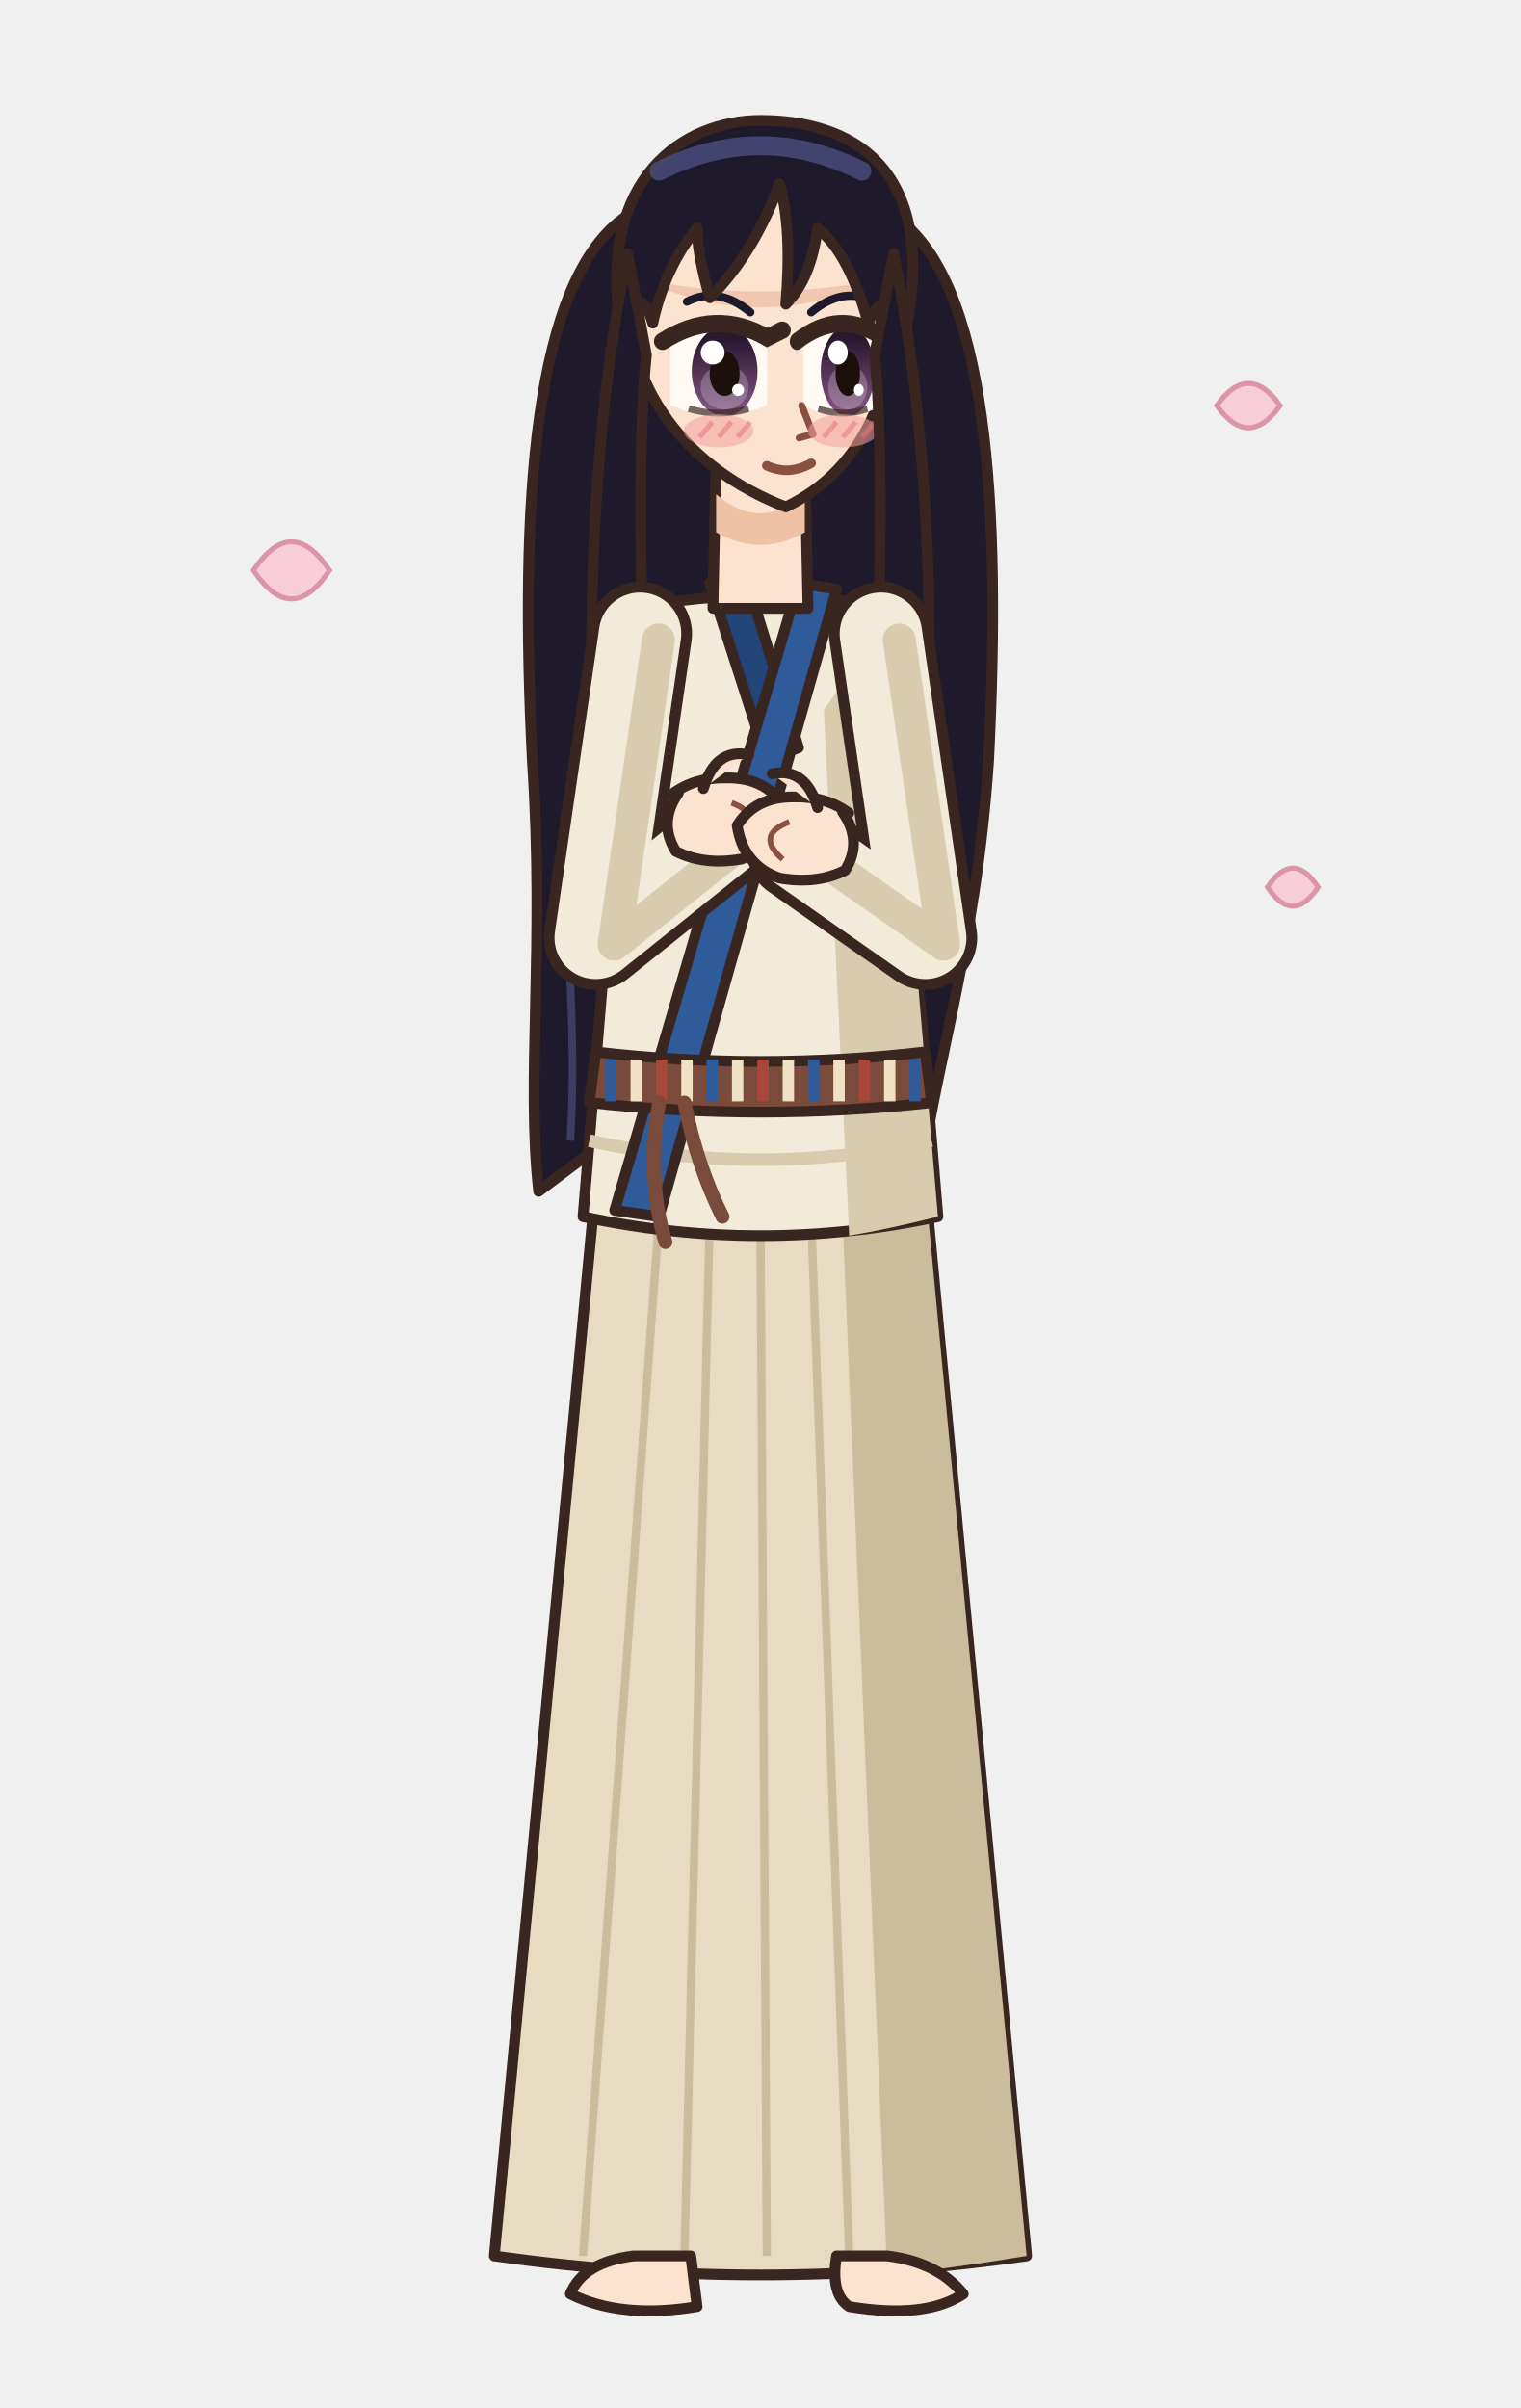
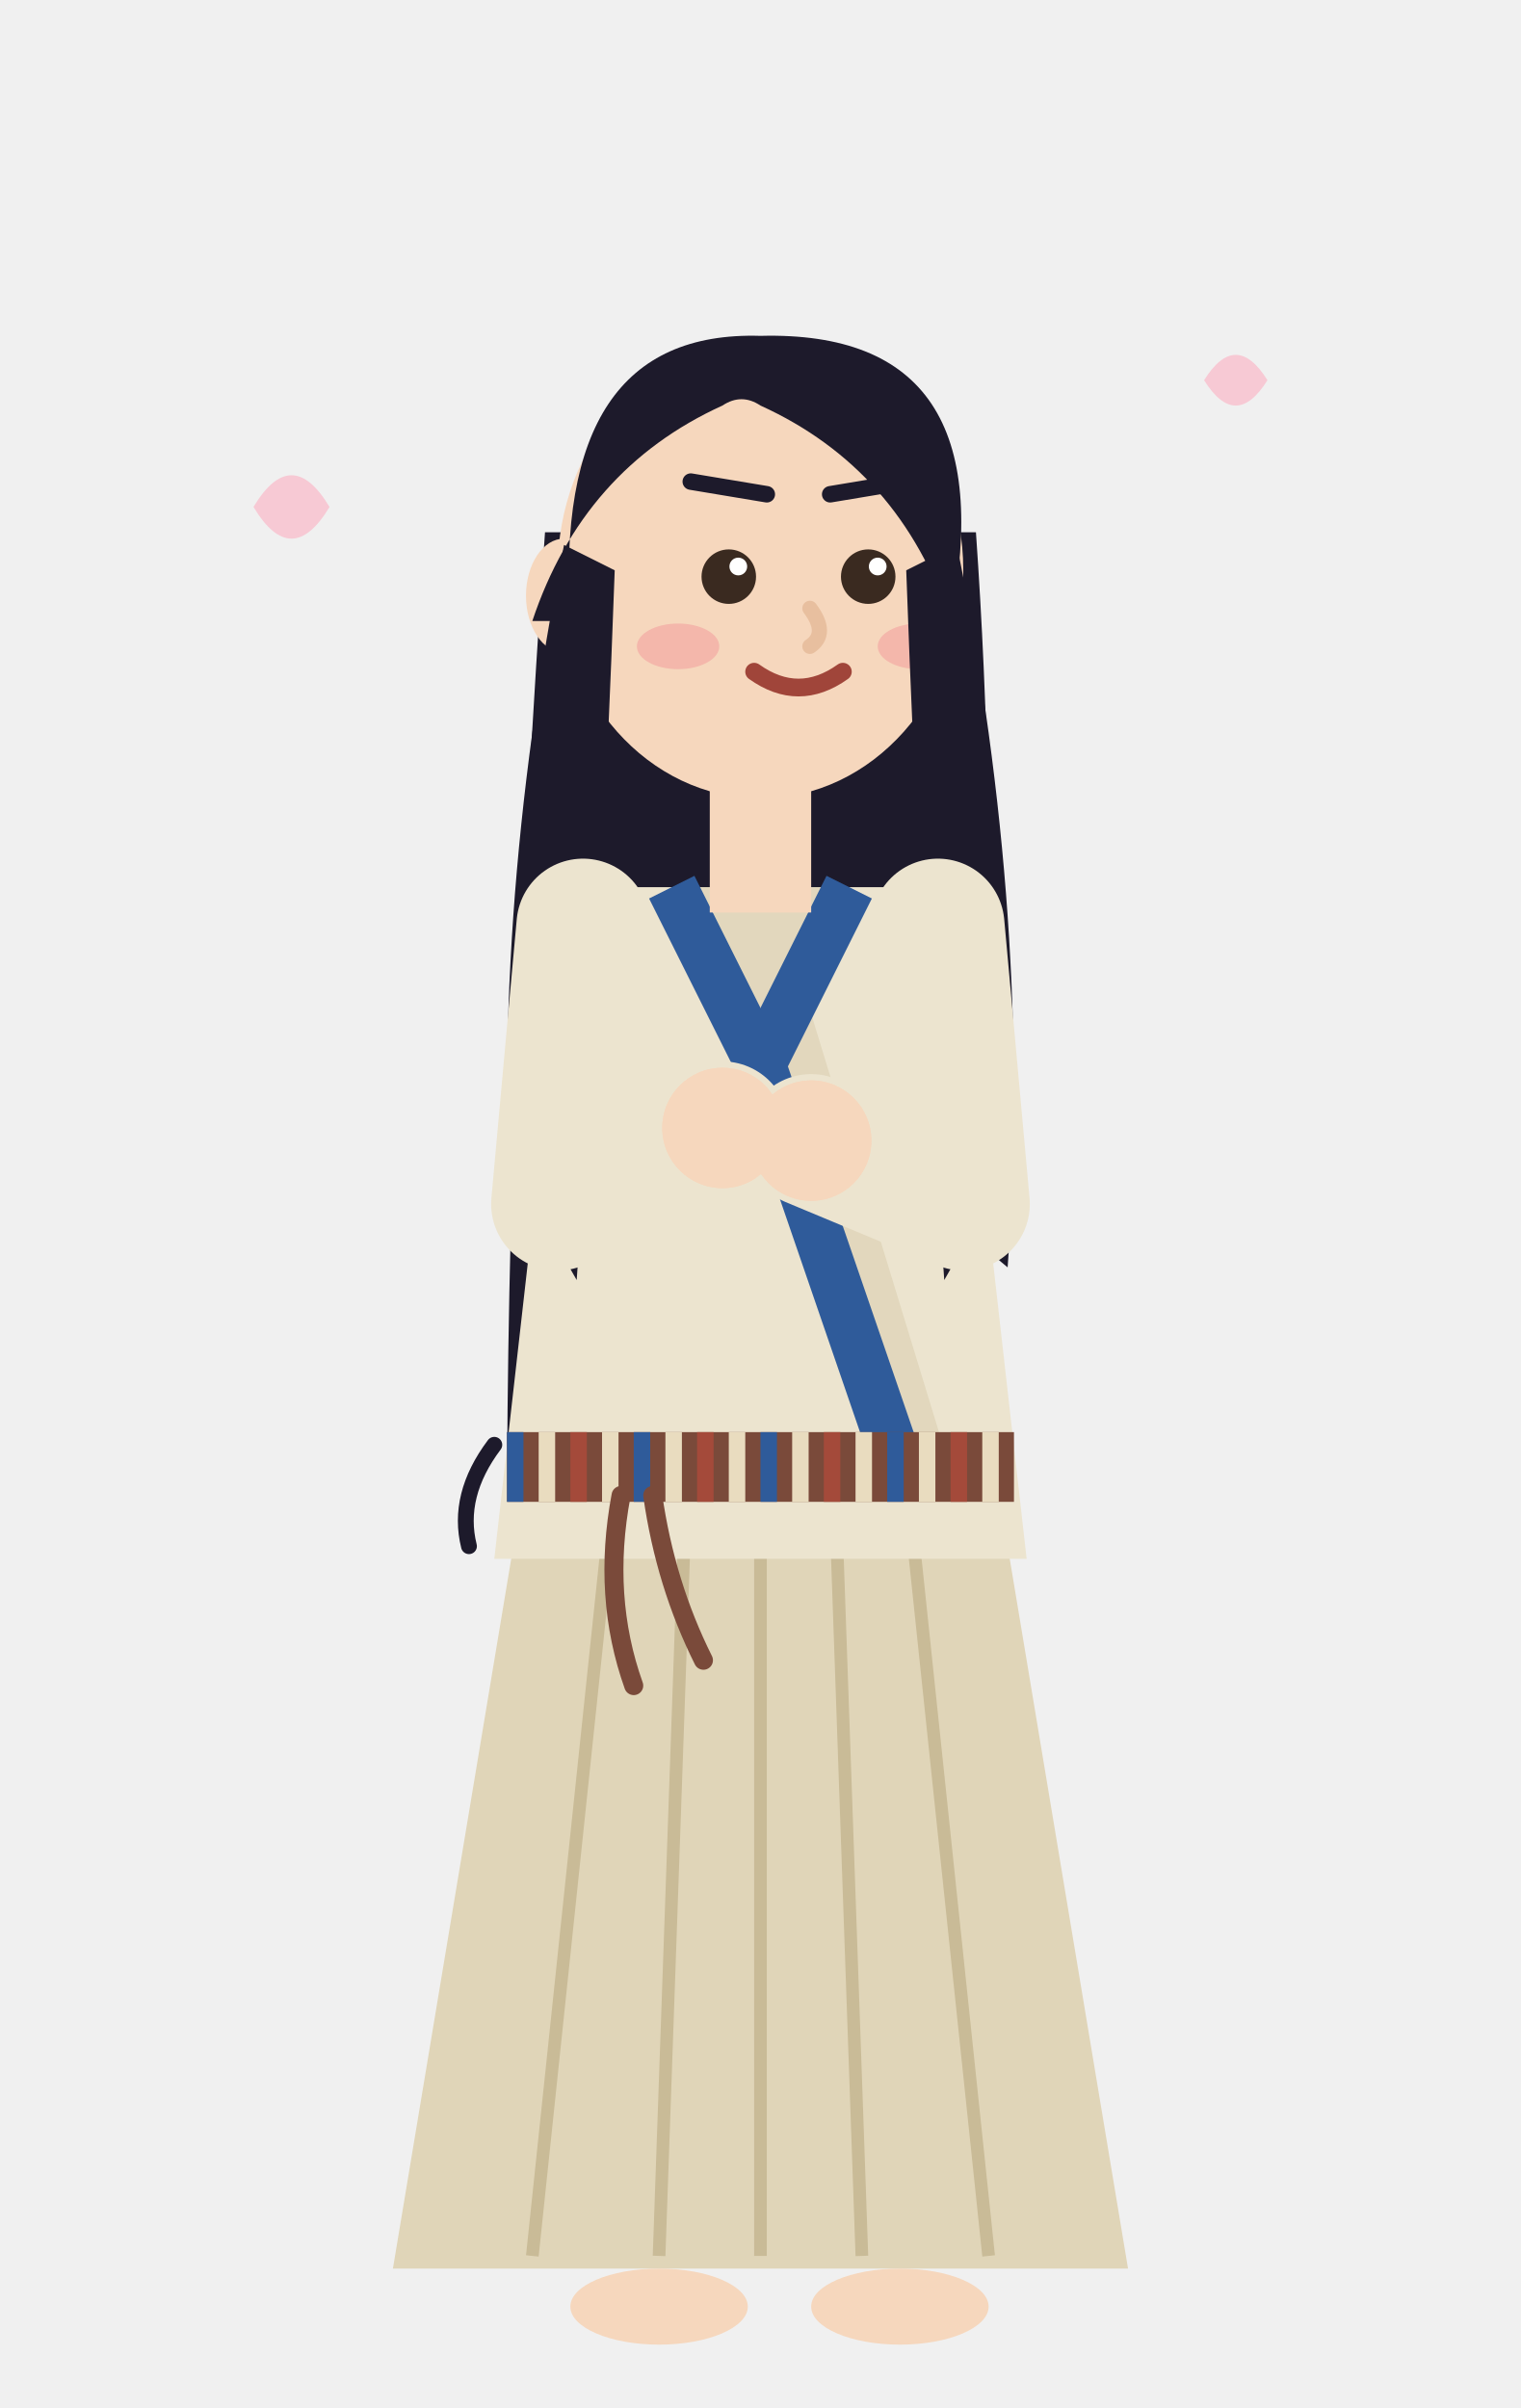
<svg xmlns="http://www.w3.org/2000/svg" width="240" height="380" viewBox="0 -20 240 380">
-   <defs>
-     <linearGradient id="iris" x1="0" y1="0" x2="0" y2="1">
-       <stop offset=".15" stop-color="#2a1830" />
-       <stop offset="1" stop-color="#8a5a8a" />
-     </linearGradient>
-   </defs>
-   <path d="M99 14 C84 24 82 60 84 100 C86 130 83 150 85 168 L93 162 L99 170 L107 163 L115 171 L123 163 L131 170 L137 162 L145 168 C147 150 154 130 156 100 C158 60 156 24 141 14 Z" fill="#1e1a2c" stroke="#3a2620" stroke-width="1.7" stroke-linejoin="round" stroke-linecap="round" />
-   <path d="M89 120 q2 24 1 40 M141 120 q-1 24 -1 40" stroke="#4a4a7a" stroke-width="1.2" fill="none" opacity=".7" />
-   <path d="M96 146 L144 146 L162 336 Q120 342 78 336 Z" fill="#e7dcc2" stroke="#3a2620" stroke-width="1.7" stroke-linejoin="round" stroke-linecap="round" />
-   <path d="M132 150 L144 146 L162 336 Q150 338 140 339 Z" fill="#cbbd9b" />
-   <path d="M104 172 L92 336" stroke="#cbbd9b" stroke-width="1.3" />
-   <path d="M112 172 L108 336" stroke="#cbbd9b" stroke-width="1.3" />
-   <path d="M120 172 L121 336" stroke="#cbbd9b" stroke-width="1.3" />
-   <path d="M128 172 L134 336" stroke="#cbbd9b" stroke-width="1.3" />
-   <path d="M136 172 L148 336" stroke="#cbbd9b" stroke-width="1.3" />
-   <path d="M100 336 q-8 1 -10 6 q8 4 20 2 l-1 -8 z" fill="#fbe3d0" stroke="#3a2620" stroke-width="1.7" stroke-linejoin="round" stroke-linecap="round" />
-   <path d="M132 336 q-1 6 2 8 q12 2 18 -2 q-4 -5 -12 -6 z" fill="#fbe3d0" stroke="#3a2620" stroke-width="1.7" stroke-linejoin="round" stroke-linecap="round" />
-   <path d="M100 76 Q120 72 140 76 L148 172 Q120 178 92 172 Z" fill="#f2ebda" stroke="#3a2620" stroke-width="1.7" stroke-linejoin="round" stroke-linecap="round" />
-   <path d="M130 92 L140 78 L148 172 Q140 174 134 175 Z" fill="#d9ccae" />
-   <path d="M93 160 q27 6 54 0" stroke="#d9ccae" stroke-width="2" fill="none" />
-   <path d="M112 72 L121 100 L126 98 L118 72 Z" fill="#22457a" stroke="#3a2620" stroke-width="1.7" stroke-linejoin="round" stroke-linecap="round" />
-   <path d="M126 72 L132 73 L104 172 L97 171 Z" fill="#2f5b9a" stroke="#3a2620" stroke-width="1.7" stroke-linejoin="round" stroke-linecap="round" />
-   <path d="M94 146 Q120 149 146 146 L147 154 Q120 157 93 154 Z" fill="#7a4a3a" stroke="#3a2620" stroke-width="1.7" stroke-linejoin="round" stroke-linecap="round" />
-   <rect x="95.5" y="147.2" width="1.8" height="6.6" fill="#2f5b9a" />
-   <rect x="99.5" y="147.2" width="1.8" height="6.6" fill="#efe2c4" />
-   <rect x="103.5" y="147.2" width="1.8" height="6.6" fill="#a8483a" />
-   <rect x="107.5" y="147.2" width="1.8" height="6.6" fill="#efe2c4" />
-   <rect x="111.5" y="147.2" width="1.8" height="6.6" fill="#2f5b9a" />
-   <rect x="115.5" y="147.2" width="1.8" height="6.6" fill="#efe2c4" />
-   <rect x="119.5" y="147.2" width="1.8" height="6.6" fill="#a8483a" />
-   <rect x="123.5" y="147.2" width="1.8" height="6.6" fill="#efe2c4" />
-   <rect x="127.5" y="147.2" width="1.8" height="6.6" fill="#2f5b9a" />
-   <rect x="131.5" y="147.2" width="1.8" height="6.6" fill="#efe2c4" />
-   <rect x="135.5" y="147.2" width="1.8" height="6.6" fill="#a8483a" />
-   <rect x="139.5" y="147.2" width="1.8" height="6.6" fill="#efe2c4" />
-   <rect x="143.5" y="147.2" width="1.8" height="6.6" fill="#2f5b9a" />
-   <path d="M104 154 q-2 12 1 22 M108 154 q2 10 6 18" stroke="#7a4a3a" stroke-width="2.2" fill="none" stroke-linecap="round" />
-   <path d="M113 52 L112.5 76 L127.5 76 L127 52 Z" fill="#fbe3d0" stroke="#3a2620" stroke-width="1.7" stroke-linejoin="round" stroke-linecap="round" />
-   <path d="M113 58 q7 6 14 0 v6 q-7 4 -14 0 z" fill="#efc2a6" />
-   <path d="M99 24 C98 41 108.4 54 124 60 C136.4 54 142 41 141 24 C141 4 99 4 99 24 Z" fill="#fbe3d0" stroke="#3a2620" stroke-width="1.7" stroke-linejoin="round" stroke-linecap="round" />
-   <path d="M101 24 q19 9 38 0 q-19 4 -38 0 z" fill="#efc2a6" opacity=".8" />
-   <g transform="translate(113.4 38) scale(1.18 1.18)">
-     <path d="M-6.5 -4 q6.5 -3 13 0 v9 q-6.5 3 -13 0 z" fill="#fffaf4" />
-     <ellipse cx="0.8" cy="0.5" rx="4.4" ry="6" fill="url(#iris)" />
-     <ellipse cx="0.8" cy="2.6" rx="3.2" ry="3" fill="#ffffff" opacity=".22" />
-     <ellipse cx="0.8" cy="0.8" rx="2" ry="3" fill="#1c100c" />
-     <circle cx="-0.8" cy="-2" r="1.6" fill="#fff" />
-     <circle cx="2.6" cy="3" r=".8" fill="#fff" />
-     <path d="M-7.5 -3.5 q7 -4.5 14 -0.5 l2 -1" stroke="#3a2620" stroke-width="2.3" fill="none" stroke-linecap="round" />
-     <path d="M-4 5.5 q4 1.2 8 0" stroke="#3a2620" stroke-width=".9" fill="none" opacity=".7" />
-   </g>
-   <g transform="translate(133 38) scale(0.9676 1.18)">
-     <path d="M-6.5 -4 q6.5 -3 13 0 v9 q-6.5 3 -13 0 z" fill="#fffaf4" />
-     <ellipse cx="0.8" cy="0.5" rx="4.4" ry="6" fill="url(#iris)" />
-     <ellipse cx="0.8" cy="2.6" rx="3.2" ry="3" fill="#ffffff" opacity=".22" />
-     <ellipse cx="0.8" cy="0.8" rx="2" ry="3" fill="#1c100c" />
-     <circle cx="-0.8" cy="-2" r="1.6" fill="#fff" />
-     <circle cx="2.6" cy="3" r=".8" fill="#fff" />
-     <path d="M-7.5 -3.5 q7 -4.5 14 -0.5 l2 -1" stroke="#3a2620" stroke-width="2.3" fill="none" stroke-linecap="round" />
-     <path d="M-4 5.5 q4 1.2 8 0" stroke="#3a2620" stroke-width=".9" fill="none" opacity=".7" />
-   </g>
-   <path d="M108.4 27.6 q5 -2.5 10 1.68" stroke="#1e1a2c" stroke-width="1.3" fill="none" stroke-linecap="round" />
-   <path d="M138 27.6 q-5 -2.5 -10 1.68" stroke="#1e1a2c" stroke-width="1.3" fill="none" stroke-linecap="round" />
-   <path d="M126.5 44 l1.8 4.5 l-2.2 .6" stroke="#8a5040" stroke-width="1.1" fill="none" stroke-linecap="round" stroke-linejoin="round" />
-   <path d="M121 53.5 q3.5 1.6 7 -.4" stroke="#8a5040" stroke-width="1.5" fill="none" stroke-linecap="round" />
-   <ellipse cx="113.4" cy="48" rx="5.5" ry="2.6" fill="#f4a0a0" opacity="0.55" />
-   <path d="M110.4 49 l2 -2.4 M113.4 49 l2 -2.4 M116.4 49 l2 -2.4" stroke="#e07a7a" stroke-width=".8" opacity="0.55" />
-   <ellipse cx="133" cy="48" rx="5.5" ry="2.6" fill="#f4a0a0" opacity="0.55" />
-   <path d="M130 49 l2 -2.4 M133 49 l2 -2.4 M136 49 l2 -2.4" stroke="#e07a7a" stroke-width=".8" opacity="0.55" />
-   <path d="M98 32 C94 8 108 -1 120 -1 C134 -1 148 6 143 32 Q140 24 137 31 Q134 20 129 16 Q128 24 124 28 Q125 16 123 9 Q119 20 112 27 Q110 20 110 16 Q105 22 103 31 Q101 24 98 32 Z" fill="#1e1a2c" stroke="#3a2620" stroke-width="1.7" stroke-linejoin="round" stroke-linecap="round" />
-   <path d="M104 7 q16 -8 32 0" stroke="#4a4a7a" stroke-width="3" fill="none" stroke-linecap="round" opacity=".85" />
-   <path d="M99 20 C93 50 92 86 95 118 L99 112 L102 120 C102 90 100 56 102 36 Z" fill="#1e1a2c" stroke="#3a2620" stroke-width="1.7" stroke-linejoin="round" stroke-linecap="round" />
-   <path d="M141 20 C147 50 148 86 145 118 L141 112 L138 120 C138 90 140 56 138 36 Z" fill="#1e1a2c" stroke="#3a2620" stroke-width="1.7" stroke-linejoin="round" stroke-linecap="round" />
-   <polyline points="101,80 94,128 114,112" fill="none" stroke="#3a2620" stroke-width="16.4" stroke-linecap="round" stroke-linejoin="round" />
-   <polyline points="101,80 94,128 114,112" fill="none" stroke="#f2ebda" stroke-width="13" stroke-linecap="round" stroke-linejoin="round" />
-   <polyline points="103.9,81 96.9,129 116.9,113" fill="none" stroke="#d9ccae" stroke-width="5.2" stroke-linecap="round" stroke-linejoin="round" />
-   <polyline points="139,80 146,128 126,114" fill="none" stroke="#3a2620" stroke-width="16.4" stroke-linecap="round" stroke-linejoin="round" />
-   <polyline points="139,80 146,128 126,114" fill="none" stroke="#f2ebda" stroke-width="13" stroke-linecap="round" stroke-linejoin="round" />
-   <polyline points="141.9,81 148.9,129 128.9,115" fill="none" stroke="#d9ccae" stroke-width="5.2" stroke-linecap="round" stroke-linejoin="round" />
-   <g transform="translate(114 110) rotate(-10) scale(1 1)">
-     <path d="M-7 -6 q4 -2 9 -1 q6 1 8 6 q-2 6 -8 7 q-6 0 -10 -3 q-2 -5 2 -9 z" fill="#fbe3d0" stroke="#3a2620" stroke-width="1.7" stroke-linejoin="round" stroke-linecap="round" />
-     <path d="M-2 -6 q3 -6 8 -4" fill="#fbe3d0" stroke="#3a2620" stroke-width="1.7" stroke-linejoin="round" stroke-linecap="round" />
-     <path d="M2 -3 q5 3 0 6" stroke="#8a5040" stroke-width="0.9" fill="none" />
-   </g>
-   <g transform="translate(126 113) rotate(190) scale(1 -1)">
-     <path d="M-7 -6 q4 -2 9 -1 q6 1 8 6 q-2 6 -8 7 q-6 0 -10 -3 q-2 -5 2 -9 z" fill="#fbe3d0" stroke="#3a2620" stroke-width="1.7" stroke-linejoin="round" stroke-linecap="round" />
-     <path d="M-2 -6 q3 -6 8 -4" fill="#fbe3d0" stroke="#3a2620" stroke-width="1.7" stroke-linejoin="round" stroke-linecap="round" />
-     <path d="M2 -3 q5 3 0 6" stroke="#8a5040" stroke-width="0.9" fill="none" />
-   </g>
-   <g opacity=".9">
-     <path d="M40 70 q6 -9 12 0 q-6 9 -12 0 z" fill="#f7c9d4" stroke="#d98aa0" stroke-width=".8" />
-     <path d="M192 44 q5 -7 10 0 q-5 7 -10 0 z" fill="#f7c9d4" stroke="#d98aa0" stroke-width=".8" />
-     <path d="M200 120 q4 -6 8 0 q-4 6 -8 0 z" fill="#f7c9d4" stroke="#d98aa0" stroke-width=".8" />
-   </g>
+   <path d="M86 64 Q80 150 80 220 l6 -6 l5 8 l6 -6 l6 6 L136 222 l6 -8 l6 6 Q160 150 154 64 Z" fill="#1d1a2b" />
+   <path d="M78 208 q-6 8 -4 16 M150 206 q6 8 3 15" stroke="#1d1a2b" stroke-width="2.5" fill="none" stroke-linecap="round" />
+   <path d="M84 206 L156 206 L178 338 L62 338 Z" fill="#e0d5b8" />
+   <path d="M96 222 L84 336" stroke="#c9bb97" stroke-width="2" />
+   <path d="M108 222 L104 336" stroke="#c9bb97" stroke-width="2" />
+   <path d="M120 222 L120 336" stroke="#c9bb97" stroke-width="2" />
+   <path d="M132 222 L136 336" stroke="#c9bb97" stroke-width="2" />
+   <path d="M144 222 L156 336" stroke="#c9bb97" stroke-width="2" />
+   <ellipse cx="104" cy="344" rx="14" ry="6" fill="#f6d7bd" />
+   <ellipse cx="142" cy="344" rx="14" ry="6" fill="#f6d7bd" />
+   <path d="M90 120 L150 120 L162 226 L78 226 Z" fill="#ece4cf" />
+   <path d="M108 120 L120 150 L140 212 L150 212 L128 140 L132 120 Z" fill="#d4c7a6" opacity=".45" />
+   <path d="M106 120 L120 148 L142 212" stroke="#2f5b9a" stroke-width="8" fill="none" stroke-linejoin="round" />
+   <path d="M134 120 L120 148" stroke="#2f5b9a" stroke-width="8" fill="none" />
+   <rect x="80" y="206" width="80" height="11" fill="#7a4a3a" />
+   <rect x="80" y="206" width="2.6" height="11" fill="#2f5b9a" />
+   <rect x="85" y="206" width="2.6" height="11" fill="#e9dcbf" />
+   <rect x="90" y="206" width="2.6" height="11" fill="#a44a3a" />
+   <rect x="95" y="206" width="2.6" height="11" fill="#e9dcbf" />
+   <rect x="100" y="206" width="2.6" height="11" fill="#2f5b9a" />
+   <rect x="105" y="206" width="2.6" height="11" fill="#e9dcbf" />
+   <rect x="110" y="206" width="2.6" height="11" fill="#a44a3a" />
+   <rect x="115" y="206" width="2.6" height="11" fill="#e9dcbf" />
+   <rect x="120" y="206" width="2.6" height="11" fill="#2f5b9a" />
+   <rect x="125" y="206" width="2.6" height="11" fill="#e9dcbf" />
+   <rect x="130" y="206" width="2.6" height="11" fill="#a44a3a" />
+   <rect x="135" y="206" width="2.6" height="11" fill="#e9dcbf" />
+   <rect x="140" y="206" width="2.6" height="11" fill="#2f5b9a" />
+   <rect x="145" y="206" width="2.6" height="11" fill="#e9dcbf" />
+   <rect x="150" y="206" width="2.6" height="11" fill="#a44a3a" />
+   <rect x="155" y="206" width="2.6" height="11" fill="#e9dcbf" />
+   <path d="M98 216 q-3 16 2 30 M103 216 q2 14 8 26" stroke="#7a4a3a" stroke-width="3" fill="none" stroke-linecap="round" />
+   <rect x="112" y="100" width="16" height="24" fill="#f6d7bd" />
+   <ellipse cx="89" cy="74" rx="6" ry="9" fill="#f6d7bd" />
+   <ellipse cx="89" cy="74" rx="2.5" ry="5" fill="#e8bf9f" />
+   <ellipse cx="120" cy="70" rx="32" ry="36" fill="#f6d7bd" />
+   <path d="M127.8 76 q3 4 0 6" fill="none" stroke="#e8bf9f" stroke-width="2.4" stroke-linecap="round" />
+   <circle cx="115" cy="71" r="4.3" fill="#3a2a20" />
+   <circle cx="116.5" cy="69.4" r="1.4" fill="#fff" />
+   <circle cx="137" cy="71" r="4.3" fill="#3a2a20" />
+   <circle cx="138.5" cy="69.4" r="1.4" fill="#fff" />
+   <path d="M109 56 L121 58" stroke="#1d1a2b" stroke-width="2.6" stroke-linecap="round" />
+   <path d="M131 58 L143 56" stroke="#1d1a2b" stroke-width="2.6" stroke-linecap="round" />
+   <path d="M119 86 q7 5 14 0" fill="none" stroke="#a0453a" stroke-width="2.8" stroke-linecap="round" />
+   <ellipse cx="107" cy="82" rx="6.5" ry="3.6" fill="#f29c9c" opacity="0.55" />
+   <ellipse cx="145" cy="82" rx="6.5" ry="3.6" fill="#f29c9c" opacity="0.55" />
+   <path d="M90 78 q-3 -46 30 -45 q39 -1 30 45 q-8 -24 -30 -34 q-3 -2 -6 0 q-22 10 -30 34 z" fill="#1d1a2b" />
+   <path d="M89 66 q-12 60 -8 114 l6 -5 l4 7 q4 -56 6 -112 z" fill="#1d1a2b" />
+   <path d="M151 66 q12 60 8 114 l-6 -5 l-4 7 q-4 -56 -6 -112 z" fill="#1d1a2b" />
+   <polyline points="92,126 88,170 114,158" fill="none" stroke="#ece4cf" stroke-width="21" stroke-linecap="round" stroke-linejoin="round" />
+   <circle cx="114" cy="158" r="9.5" fill="#f6d7bd" />
+   <polyline points="148,126 152,170 128,160" fill="none" stroke="#ece4cf" stroke-width="21" stroke-linecap="round" stroke-linejoin="round" />
+   <circle cx="128" cy="160" r="9.5" fill="#f6d7bd" />
+   <circle cx="114" cy="158" r="9.5" fill="#f6d7bd" />
+   <circle cx="128" cy="160" r="9.5" fill="#f6d7bd" />
+   <path d="M40 60 q6 -10 12 0 q-6 10 -12 0 z M190 40 q5 -8 10 0 q-5 8 -10 0 z" fill="#f7c9d4" />
</svg>
